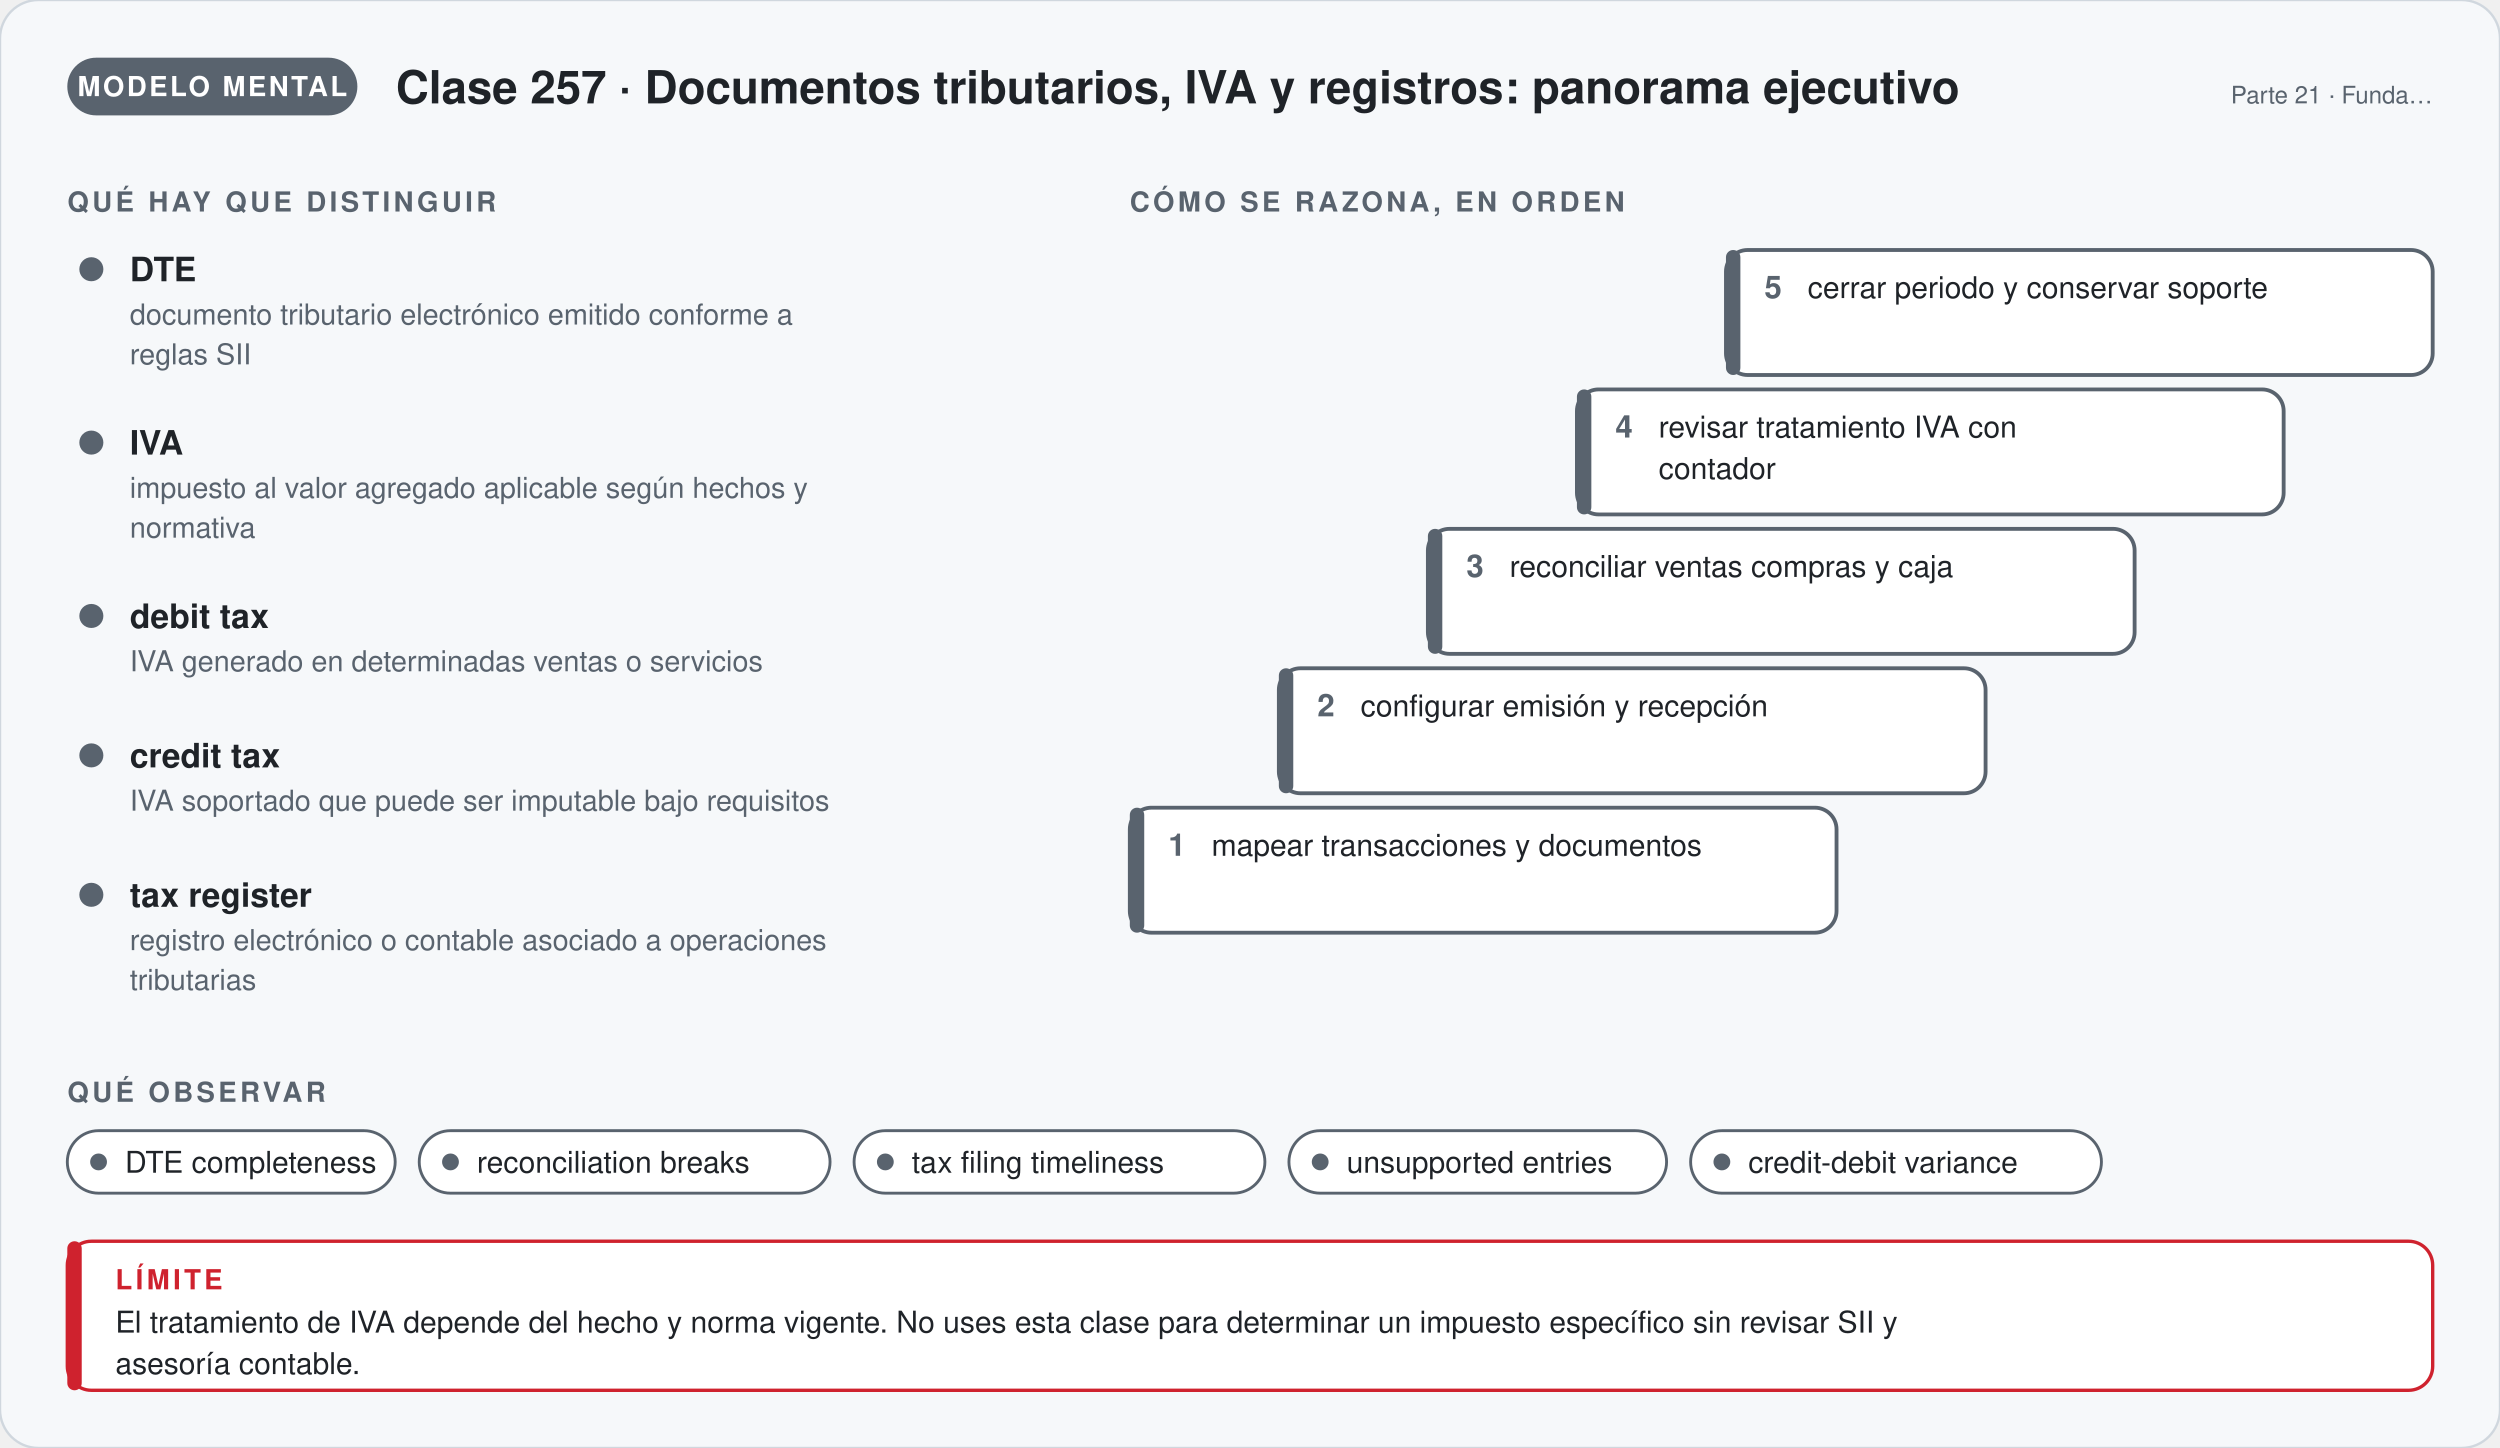
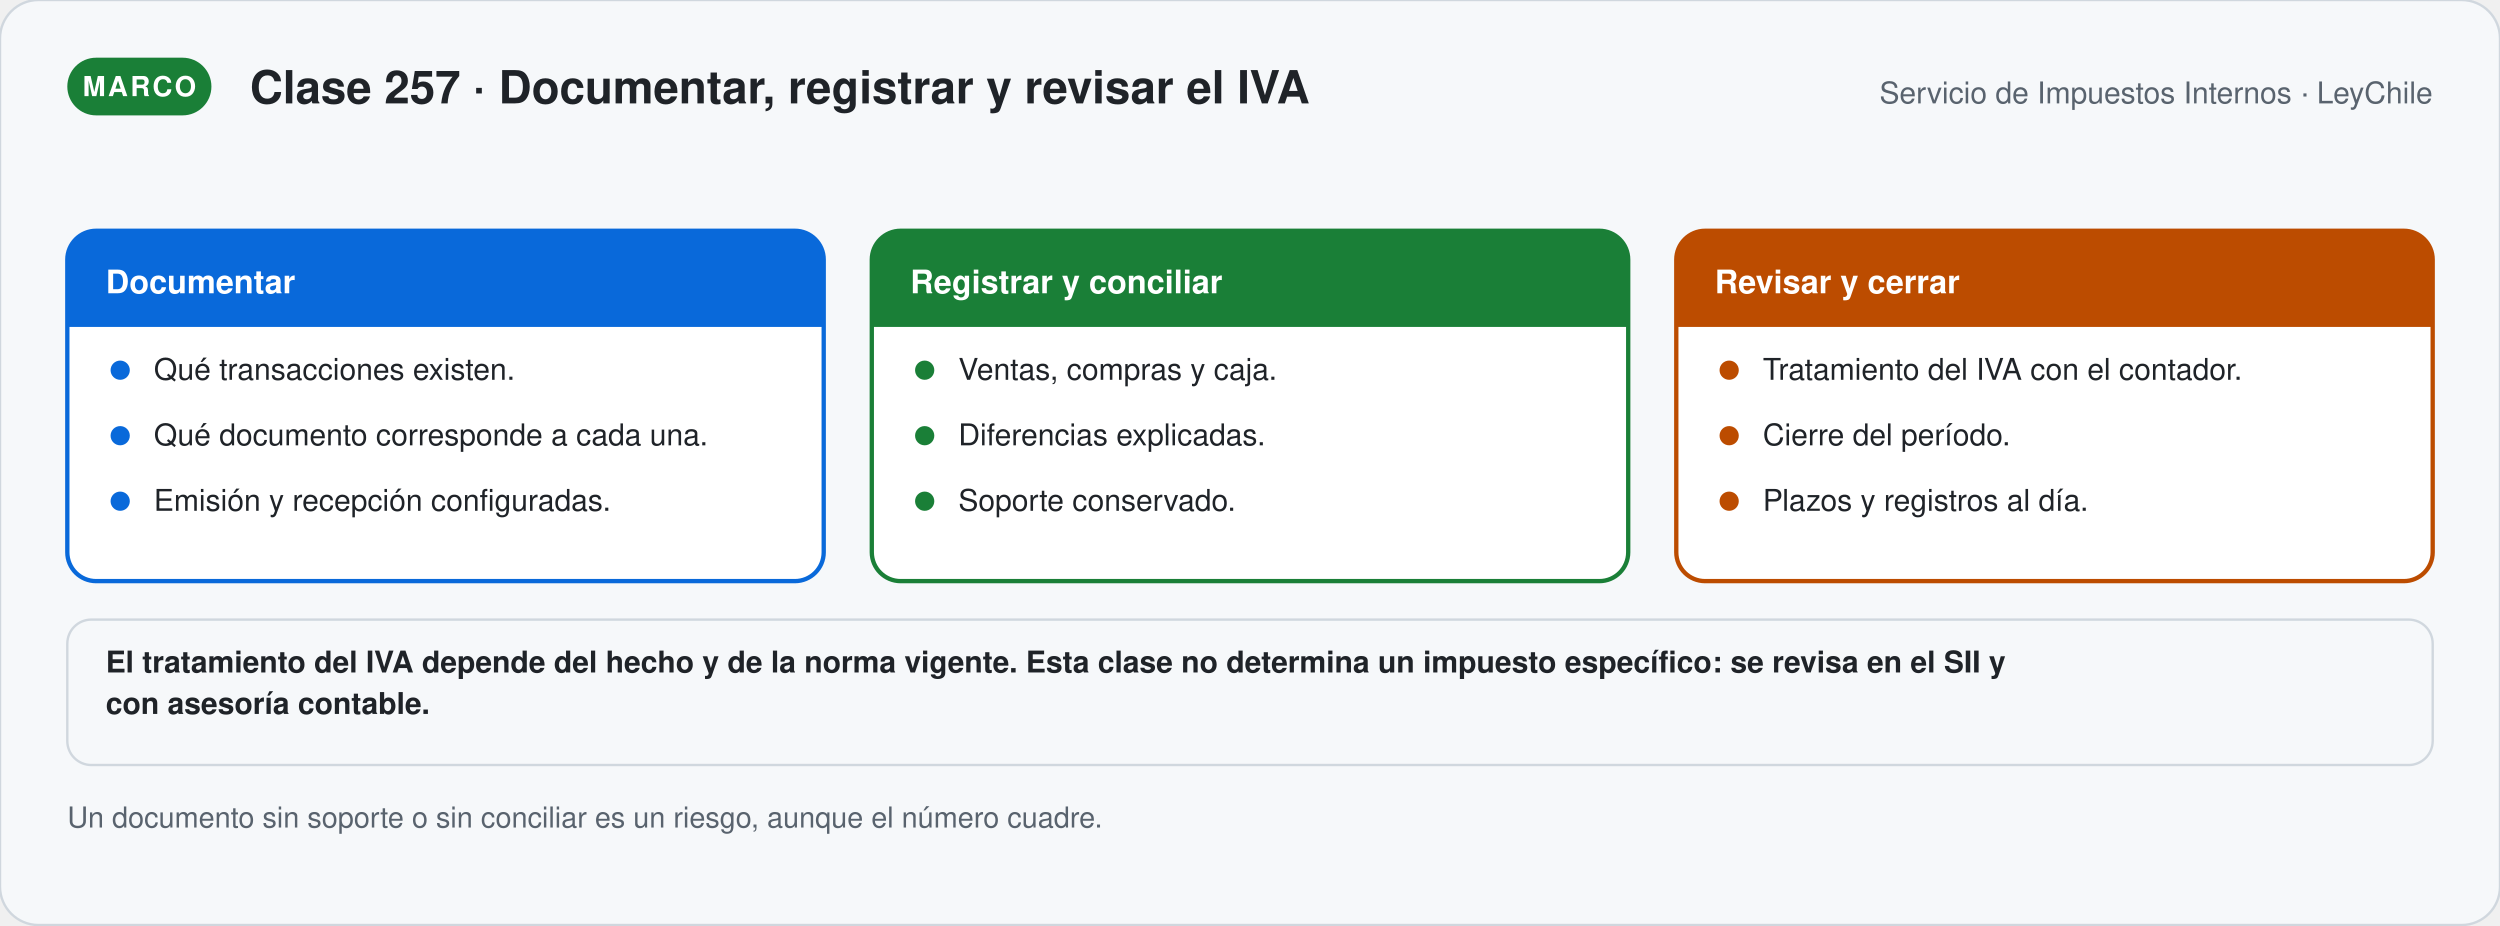
- <svg xmlns="http://www.w3.org/2000/svg" viewBox="0 0 1040 602.36" width="1040" role="img" aria-labelledby="t-g257 d-g257" font-family="'Segoe UI', 'Helvetica Neue', Helvetica, Arial, sans-serif">
+ <svg xmlns="http://www.w3.org/2000/svg" viewBox="0 0 1040 384.81" width="1040" role="img" aria-labelledby="t-s257 d-s257" font-family="'Segoe UI', 'Helvetica Neue', Helvetica, Arial, sans-serif">
  <defs>
-     <marker id="p-g257" viewBox="0 0 10 10" refX="8" refY="5" markerWidth="7" markerHeight="7" orient="auto">
+     <marker id="p-s257" viewBox="0 0 10 10" refX="8" refY="5" markerWidth="7" markerHeight="7" orient="auto">
      <path d="M1,1 L9,5 L1,9 Z" fill="#59636e" />
    </marker>
  </defs>
-   <rect width="1040" height="602.36" rx="16" fill="#f6f8fa" stroke="#d0d7de" />
-   <rect x="28" y="24" width="120.67" height="24" rx="12" fill="#59636e" />
-   <text x="88.335" y="40" font-size="11.5" font-weight="700" fill="#ffffff" text-anchor="middle" letter-spacing="1">MODELO MENTAL</text>
-   <text x="164.67" y="43" font-size="19" font-weight="700" fill="#1f2328" text-anchor="start">Clase 257 · Documentos tributarios, IVA y registros: panorama ejecutivo</text>
-   <text x="1012" y="43" font-size="10" font-weight="400" fill="#59636e" text-anchor="end">Parte 21 · Funda…</text>
-   <text x="28" y="88" font-size="11.5" font-weight="700" fill="#59636e" text-anchor="start" letter-spacing="1.4">QUÉ HAY QUE DISTINGUIR</text>
-   <circle cx="38" cy="112" r="5" fill="#59636e" />
-   <text x="54" y="117" font-size="14" font-weight="700" fill="#1f2328" text-anchor="start">DTE</text>
-   <text x="54" y="135" font-size="12" font-weight="400" fill="#59636e" text-anchor="start">documento tributario electrónico emitido conforme a</text>
-   <text x="54" y="151.56" font-size="12" font-weight="400" fill="#59636e" text-anchor="start">reglas SII</text>
-   <circle cx="38" cy="184.12" r="5" fill="#59636e" />
-   <text x="54" y="189.12" font-size="14" font-weight="700" fill="#1f2328" text-anchor="start">IVA</text>
-   <text x="54" y="207.12" font-size="12" font-weight="400" fill="#59636e" text-anchor="start">impuesto al valor agregado aplicable según hechos y</text>
-   <text x="54" y="223.68" font-size="12" font-weight="400" fill="#59636e" text-anchor="start">normativa</text>
-   <circle cx="38" cy="256.24" r="5" fill="#59636e" />
-   <text x="54" y="261.24" font-size="14" font-weight="700" fill="#1f2328" text-anchor="start">debit tax</text>
-   <text x="54" y="279.24" font-size="12" font-weight="400" fill="#59636e" text-anchor="start">IVA generado en determinadas ventas o servicios</text>
-   <circle cx="38" cy="314.24" r="5" fill="#59636e" />
-   <text x="54" y="319.24" font-size="14" font-weight="700" fill="#1f2328" text-anchor="start">credit tax</text>
-   <text x="54" y="337.24" font-size="12" font-weight="400" fill="#59636e" text-anchor="start">IVA soportado que puede ser imputable bajo requisitos</text>
-   <circle cx="38" cy="372.24" r="5" fill="#59636e" />
-   <text x="54" y="377.24" font-size="14" font-weight="700" fill="#1f2328" text-anchor="start">tax register</text>
-   <text x="54" y="395.24" font-size="12" font-weight="400" fill="#59636e" text-anchor="start">registro electrónico o contable asociado a operaciones</text>
-   <text x="54" y="411.8" font-size="12" font-weight="400" fill="#59636e" text-anchor="start">tributarias</text>
-   <text x="470" y="88" font-size="11.5" font-weight="700" fill="#59636e" text-anchor="start" letter-spacing="1.4">CÓMO SE RAZONA, EN ORDEN</text>
-   <rect x="470" y="336" width="294" height="52" rx="9" fill="#ffffff" stroke="#59636e" stroke-width="1.6" />
-   <rect x="470" y="336" width="6" height="52" rx="3" fill="#59636e" />
-   <text x="486" y="356" font-size="13" font-weight="800" fill="#59636e" text-anchor="start">1</text>
-   <text x="504" y="356" font-size="12.5" font-weight="400" fill="#1f2328" text-anchor="start">mapear transacciones y documentos</text>
-   <rect x="532" y="278" width="294" height="52" rx="9" fill="#ffffff" stroke="#59636e" stroke-width="1.6" />
-   <rect x="532" y="278" width="6" height="52" rx="3" fill="#59636e" />
-   <text x="548" y="298" font-size="13" font-weight="800" fill="#59636e" text-anchor="start">2</text>
-   <text x="566" y="298" font-size="12.5" font-weight="400" fill="#1f2328" text-anchor="start">configurar emisión y recepción</text>
-   <rect x="594" y="220" width="294" height="52" rx="9" fill="#ffffff" stroke="#59636e" stroke-width="1.6" />
-   <rect x="594" y="220" width="6" height="52" rx="3" fill="#59636e" />
-   <text x="610" y="240" font-size="13" font-weight="800" fill="#59636e" text-anchor="start">3</text>
-   <text x="628" y="240" font-size="12.5" font-weight="400" fill="#1f2328" text-anchor="start">reconciliar ventas compras y caja</text>
-   <rect x="656" y="162" width="294" height="52" rx="9" fill="#ffffff" stroke="#59636e" stroke-width="1.6" />
-   <rect x="656" y="162" width="6" height="52" rx="3" fill="#59636e" />
-   <text x="672" y="182" font-size="13" font-weight="800" fill="#59636e" text-anchor="start">4</text>
-   <text x="690" y="182" font-size="12.5" font-weight="400" fill="#1f2328" text-anchor="start">revisar tratamiento IVA con</text>
-   <text x="690" y="199.25" font-size="12.5" font-weight="400" fill="#1f2328" text-anchor="start">contador</text>
-   <rect x="718" y="104" width="294" height="52" rx="9" fill="#ffffff" stroke="#59636e" stroke-width="1.6" />
-   <rect x="718" y="104" width="6" height="52" rx="3" fill="#59636e" />
-   <text x="734" y="124" font-size="13" font-weight="800" fill="#59636e" text-anchor="start">5</text>
-   <text x="752" y="124" font-size="12.5" font-weight="400" fill="#1f2328" text-anchor="start">cerrar periodo y conservar soporte</text>
-   <text x="28" y="458.36" font-size="11.5" font-weight="700" fill="#59636e" text-anchor="start" letter-spacing="1.4">QUÉ OBSERVAR</text>
-   <rect x="28" y="470.36" width="136.4" height="26" rx="13" fill="#ffffff" stroke="#59636e" stroke-width="1.2" />
-   <circle cx="41" cy="483.36" r="3.5" fill="#59636e" />
-   <text x="52" y="487.86" font-size="12.5" font-weight="400" fill="#1f2328" text-anchor="start">DTE completeness</text>
-   <rect x="174.4" y="470.36" width="170.9" height="26" rx="13" fill="#ffffff" stroke="#59636e" stroke-width="1.2" />
-   <circle cx="187.4" cy="483.36" r="3.5" fill="#59636e" />
-   <text x="198.4" y="487.86" font-size="12.5" font-weight="400" fill="#1f2328" text-anchor="start">reconciliation breaks</text>
-   <rect x="355.3" y="470.36" width="170.9" height="26" rx="13" fill="#ffffff" stroke="#59636e" stroke-width="1.2" />
-   <circle cx="368.3" cy="483.36" r="3.5" fill="#59636e" />
-   <text x="379.3" y="487.86" font-size="12.5" font-weight="400" fill="#1f2328" text-anchor="start">tax filing timeliness</text>
-   <rect x="536.2" y="470.36" width="157.1" height="26" rx="13" fill="#ffffff" stroke="#59636e" stroke-width="1.2" />
-   <circle cx="549.2" cy="483.36" r="3.5" fill="#59636e" />
-   <text x="560.2" y="487.86" font-size="12.5" font-weight="400" fill="#1f2328" text-anchor="start">unsupported entries</text>
-   <rect x="703.3" y="470.36" width="170.9" height="26" rx="13" fill="#ffffff" stroke="#59636e" stroke-width="1.2" />
-   <circle cx="716.3" cy="483.36" r="3.5" fill="#59636e" />
-   <text x="727.3" y="487.86" font-size="12.5" font-weight="400" fill="#1f2328" text-anchor="start">credit-debit variance</text>
-   <rect x="28" y="516.36" width="984" height="62" rx="10" fill="#ffffff" stroke="#cf222e" stroke-width="1.4" />
-   <rect x="28" y="516.36" width="6" height="62" rx="3" fill="#cf222e" />
-   <text x="48" y="536.36" font-size="11.5" font-weight="700" fill="#cf222e" text-anchor="start" letter-spacing="1.4">LÍMITE</text>
-   <text x="48" y="554.36" font-size="12.5" font-weight="400" fill="#1f2328" text-anchor="start">El tratamiento de IVA depende del hecho y norma vigente. No uses esta clase para determinar un impuesto específico sin revisar SII y</text>
-   <text x="48" y="571.61" font-size="12.5" font-weight="400" fill="#1f2328" text-anchor="start">asesoría contable.</text>
+   <rect width="1040" height="384.81" rx="16" fill="#f6f8fa" stroke="#d0d7de" />
+   <rect x="28" y="24" width="59.95" height="24" rx="12" fill="#1a7f37" />
+   <text x="57.975" y="40" font-size="11.5" font-weight="700" fill="#ffffff" text-anchor="middle" letter-spacing="1">MARCO</text>
+   <text x="103.95" y="43" font-size="19" font-weight="700" fill="#1f2328" text-anchor="start">Clase 257 · Documentar, registrar y revisar el IVA</text>
+   <text x="1012" y="43" font-size="12.5" font-weight="400" fill="#59636e" text-anchor="end">Servicio de Impuestos Internos · LeyChile</text>
+   <rect x="28" y="96" width="314.667" height="145.75" rx="12" fill="#ffffff" stroke="#0969da" stroke-width="1.8" />
+   <path d="M28.0,136 V108 a12,12 0 0 1 12,-12 H330.667 a12,12 0 0 1 12,12 V136 Z" fill="#0969da" />
+   <text x="44" y="122" font-size="13.5" font-weight="800" fill="#ffffff" text-anchor="start">Documentar</text>
+   <circle cx="50.0" cy="154" r="4" fill="#0969da" />
+   <text x="64" y="158" font-size="12.5" font-weight="400" fill="#1f2328" text-anchor="start">Qué transacciones existen.</text>
+   <circle cx="50.0" cy="181.25" r="4" fill="#0969da" />
+   <text x="64" y="185.25" font-size="12.5" font-weight="400" fill="#1f2328" text-anchor="start">Qué documento corresponde a cada una.</text>
+   <circle cx="50.0" cy="208.5" r="4" fill="#0969da" />
+   <text x="64" y="212.5" font-size="12.5" font-weight="400" fill="#1f2328" text-anchor="start">Emisión y recepción configuradas.</text>
+   <rect x="362.667" y="96" width="314.667" height="145.75" rx="12" fill="#ffffff" stroke="#1a7f37" stroke-width="1.8" />
+   <path d="M362.667,136 V108 a12,12 0 0 1 12,-12 H665.333 a12,12 0 0 1 12,12 V136 Z" fill="#1a7f37" />
+   <text x="378.667" y="122" font-size="13.5" font-weight="800" fill="#ffffff" text-anchor="start">Registrar y conciliar</text>
+   <circle cx="384.667" cy="154" r="4" fill="#1a7f37" />
+   <text x="398.667" y="158" font-size="12.5" font-weight="400" fill="#1f2328" text-anchor="start">Ventas, compras y caja.</text>
+   <circle cx="384.667" cy="181.25" r="4" fill="#1a7f37" />
+   <text x="398.667" y="185.25" font-size="12.5" font-weight="400" fill="#1f2328" text-anchor="start">Diferencias explicadas.</text>
+   <circle cx="384.667" cy="208.5" r="4" fill="#1a7f37" />
+   <text x="398.667" y="212.5" font-size="12.5" font-weight="400" fill="#1f2328" text-anchor="start">Soporte conservado.</text>
+   <rect x="697.333" y="96" width="314.667" height="145.75" rx="12" fill="#ffffff" stroke="#bc4c00" stroke-width="1.8" />
+   <path d="M697.333,136 V108 a12,12 0 0 1 12,-12 H1000.0 a12,12 0 0 1 12,12 V136 Z" fill="#bc4c00" />
+   <text x="713.333" y="122" font-size="13.5" font-weight="800" fill="#ffffff" text-anchor="start">Revisar y cerrar</text>
+   <circle cx="719.333" cy="154" r="4" fill="#bc4c00" />
+   <text x="733.333" y="158" font-size="12.5" font-weight="400" fill="#1f2328" text-anchor="start">Tratamiento del IVA con el contador.</text>
+   <circle cx="719.333" cy="181.25" r="4" fill="#bc4c00" />
+   <text x="733.333" y="185.25" font-size="12.5" font-weight="400" fill="#1f2328" text-anchor="start">Cierre del período.</text>
+   <circle cx="719.333" cy="208.5" r="4" fill="#bc4c00" />
+   <text x="733.333" y="212.5" font-size="12.5" font-weight="400" fill="#1f2328" text-anchor="start">Plazos y registros al día.</text>
+   <rect x="28" y="257.75" width="984" height="60.5" rx="10" fill="#f6f8fa" stroke="#d0d7de" stroke-width="1" />
+   <text x="44" y="279.75" font-size="12.5" font-weight="600" fill="#1f2328" text-anchor="start">El tratamiento del IVA depende del hecho y de la norma vigente. Esta clase no determina un impuesto específico: se revisa en el SII y</text>
+   <text x="44" y="297" font-size="12.5" font-weight="600" fill="#1f2328" text-anchor="start">con asesoría contable.</text>
+   <text x="28" y="344.25" font-size="12" font-weight="400" fill="#59636e" text-anchor="start">Un documento sin soporte o sin conciliar es un riesgo, aunque el número cuadre.</text>
</svg>
